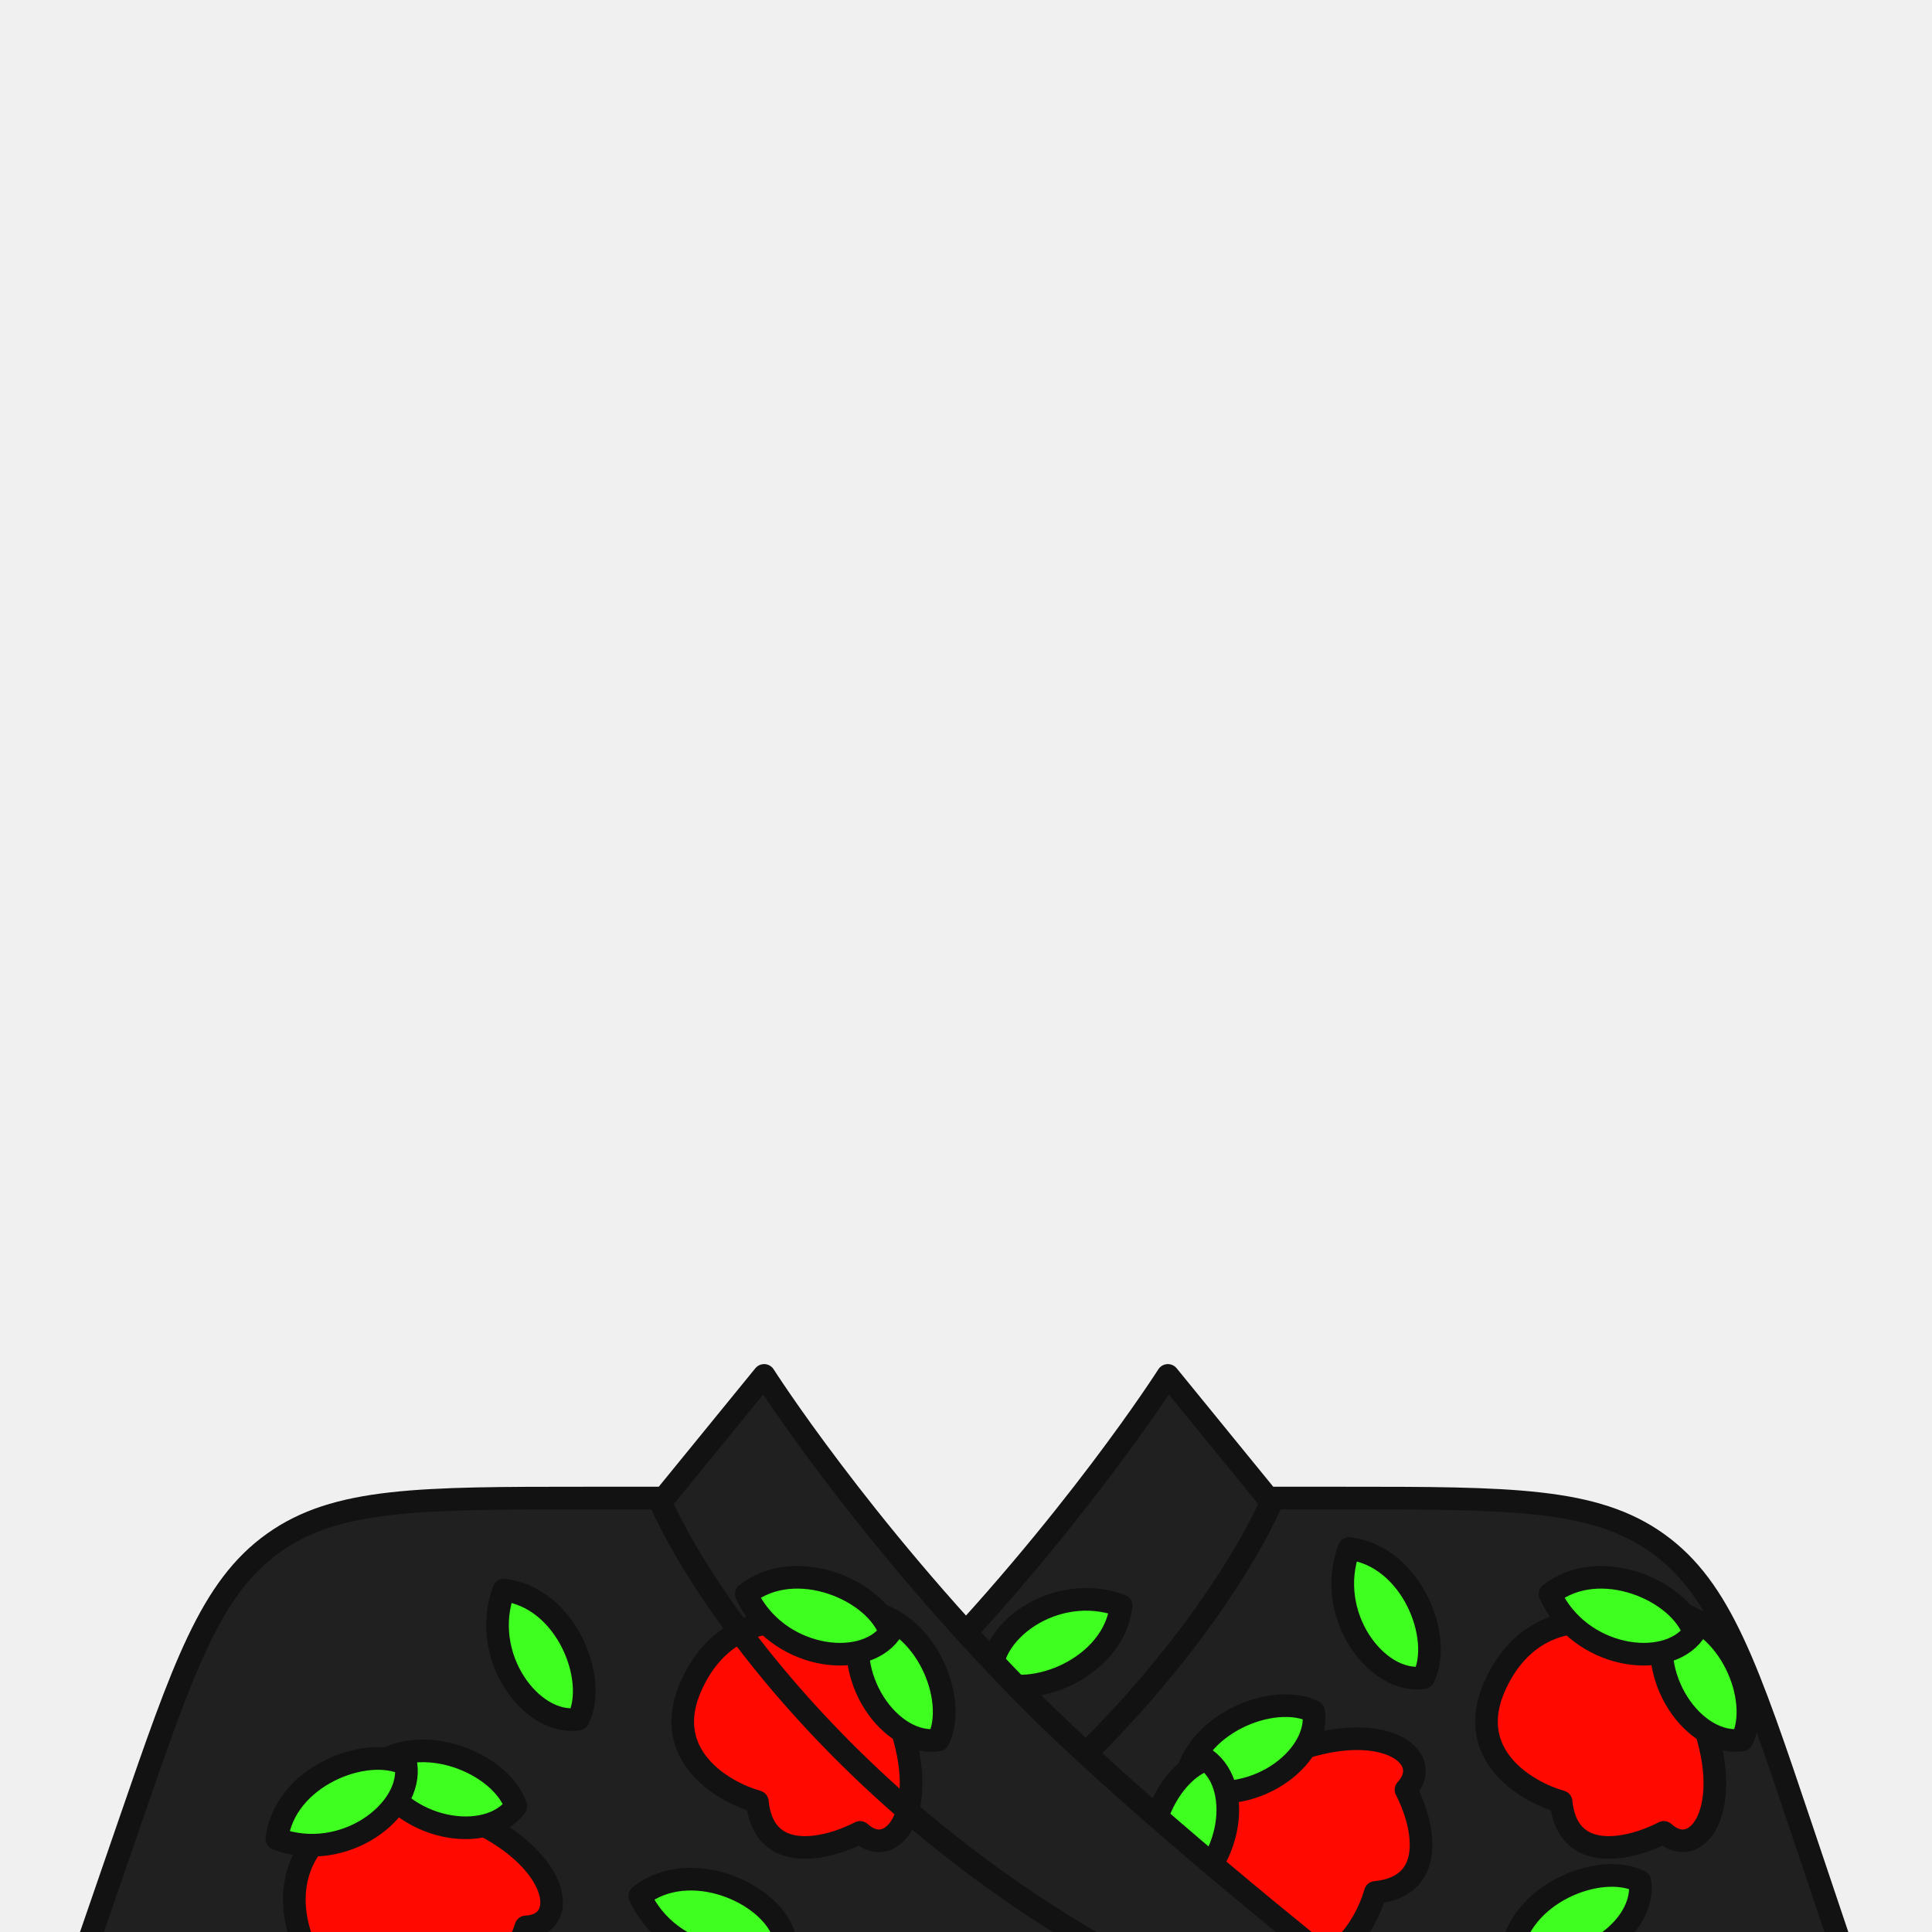
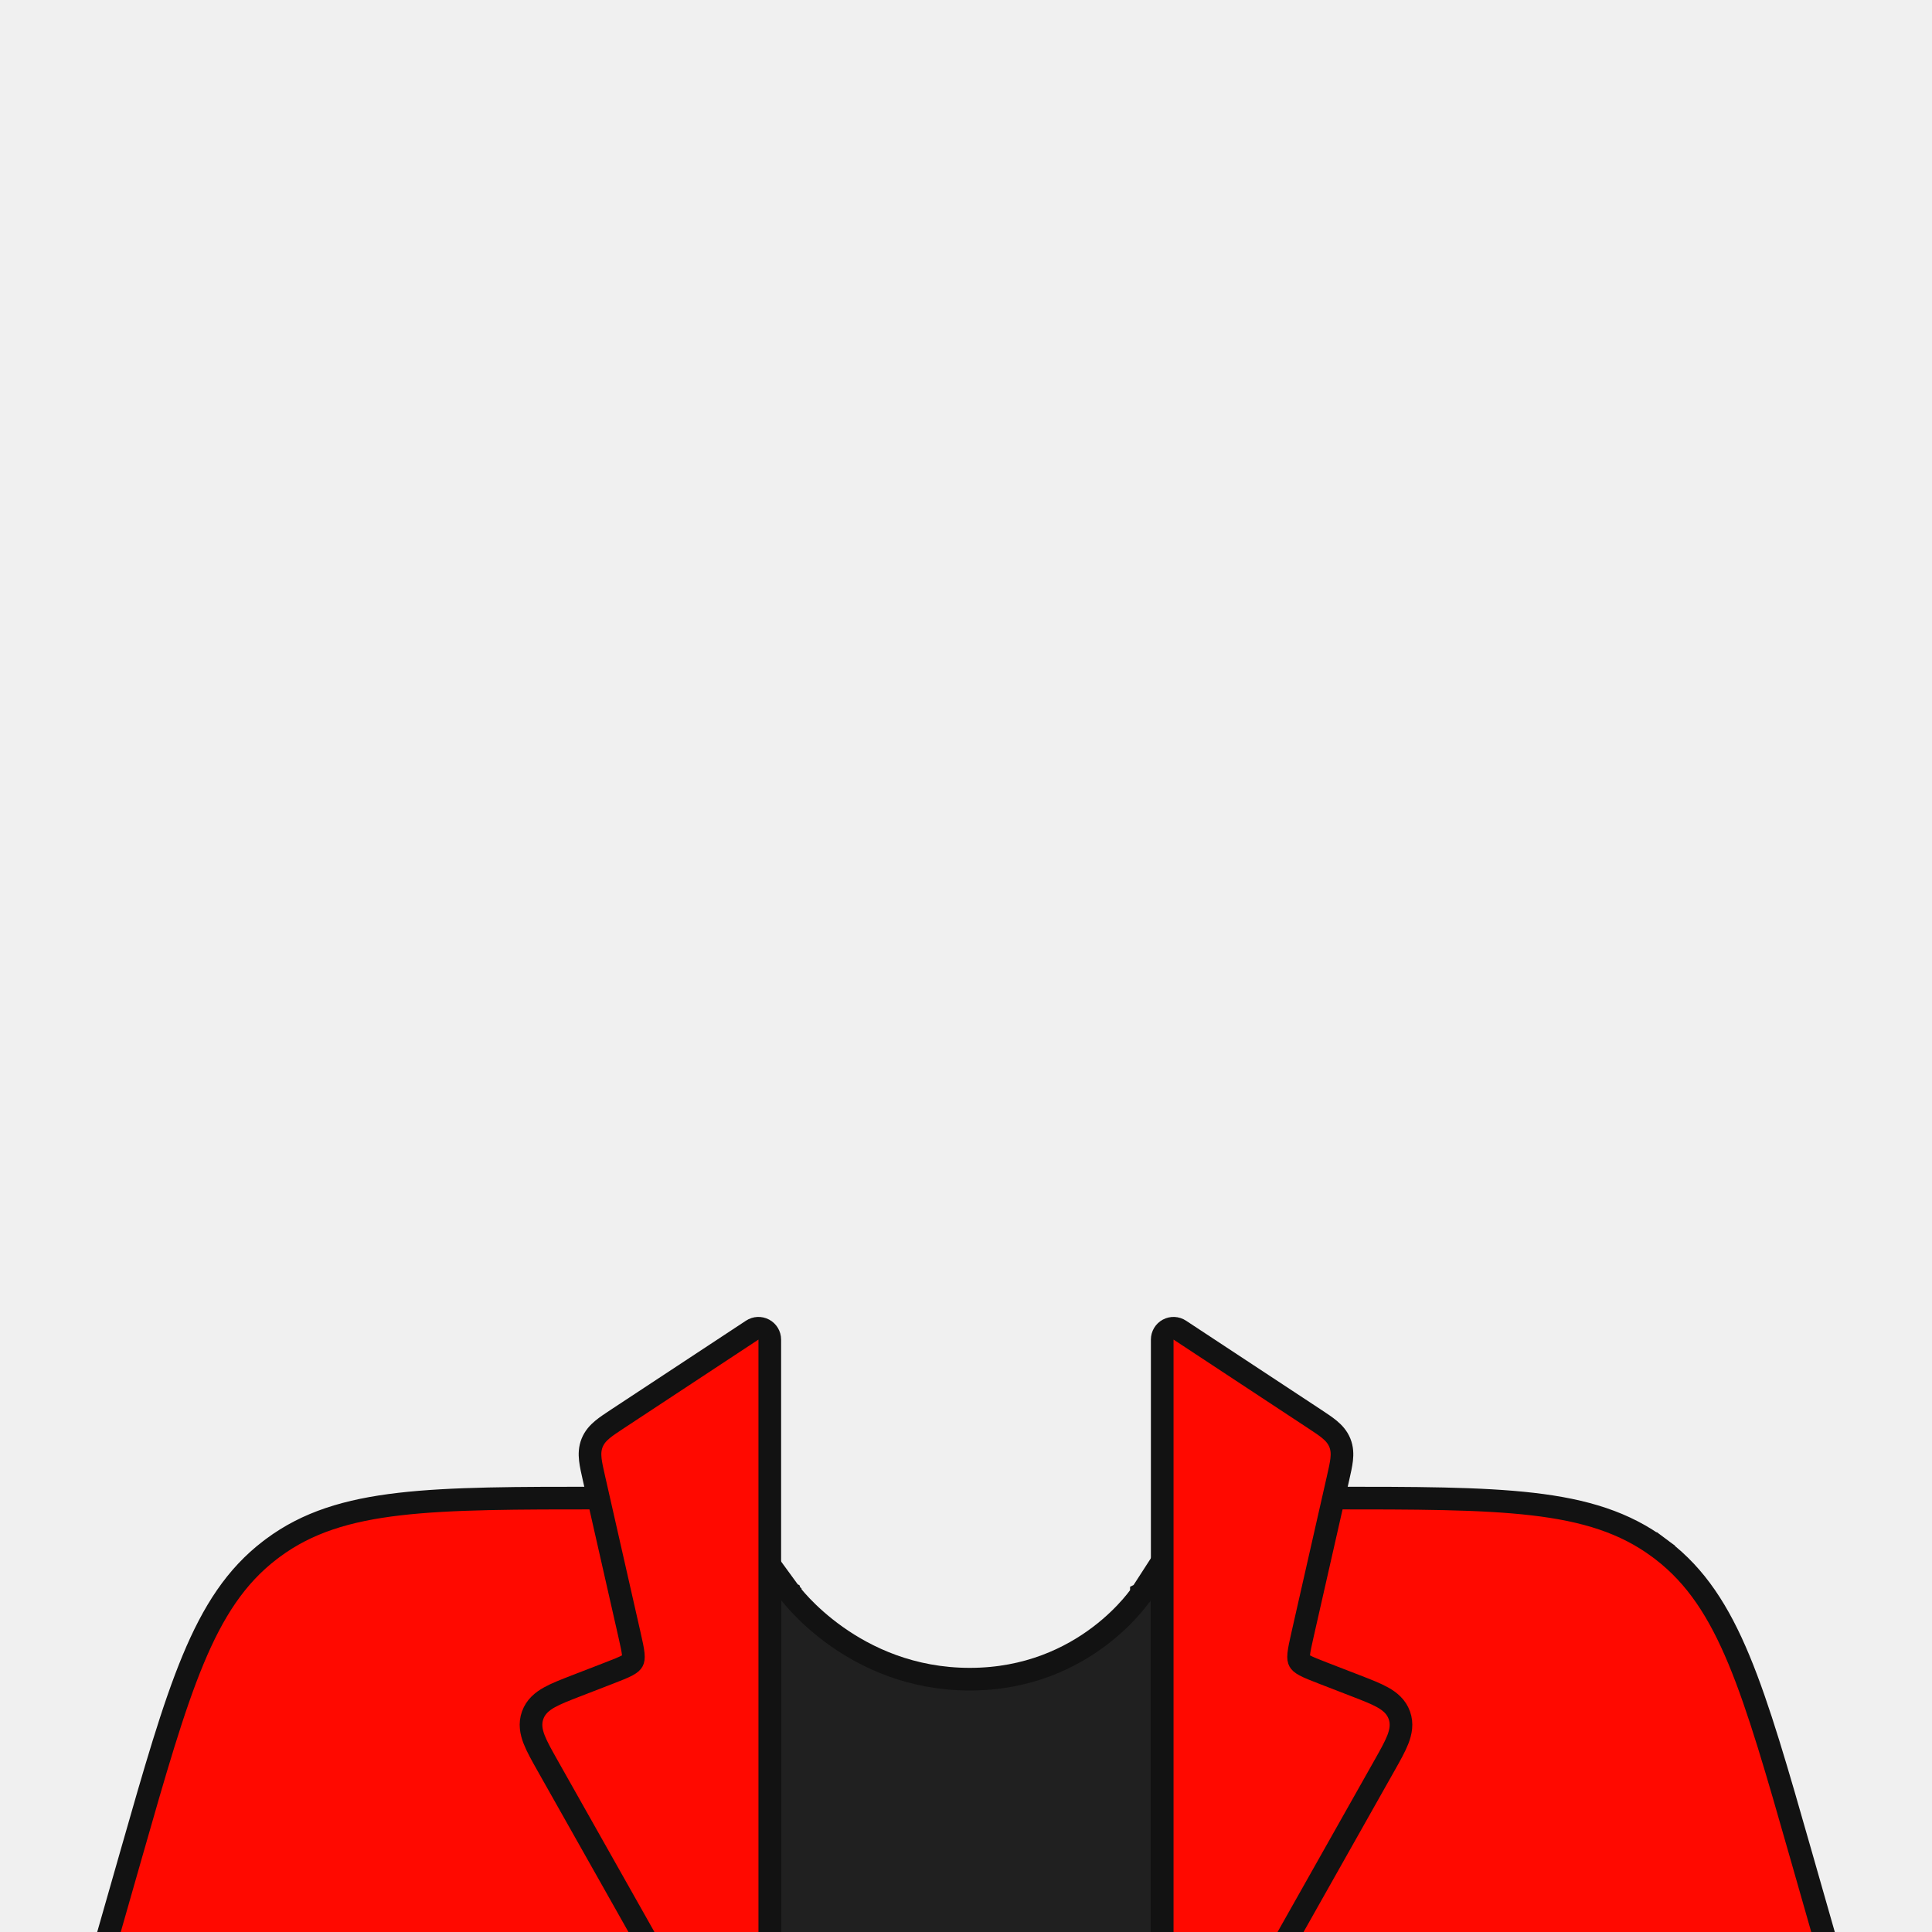
<svg xmlns="http://www.w3.org/2000/svg" width="512" height="512" viewBox="0 0 512 512" fill="none">
-   <g clip-path="url(#clip0_3720_1313)">
-     <path d="M336 397H355.988C400.402 397 422.61 397 439.35 409.033C456.09 421.067 463.165 442.117 477.317 484.217L488 516L158 517C158 517 212.293 478.001 242 447.5C284.368 404 309.5 364.5 309.5 364.5L336 397Z" fill="#202020" stroke="#121212" stroke-width="6" stroke-linejoin="round" />
-     <path d="M372.605 474.302C380.737 465.463 365.887 454.857 341.139 464.756C313.267 475.905 307.599 507.623 334.068 519.203C352.17 527.123 361.88 510.718 364.473 501.526C381.444 499.829 376.965 482.67 372.605 474.302Z" fill="#FF0900" stroke="#121212" stroke-width="6" stroke-linecap="round" stroke-linejoin="round" />
-     <path d="M337 398C323 429.333 270.8 501.2 174 538" stroke="#121212" stroke-width="6" stroke-linecap="round" stroke-linejoin="round" />
-     <path d="M313.901 473.325C315.887 456.766 337.556 448.297 348.109 453.575C350.038 465.917 331.543 479.882 313.901 473.325Z" fill="#3EFF1F" stroke="#121212" stroke-width="6" stroke-linecap="round" stroke-linejoin="round" />
-     <path d="M297.126 425.519C295.139 442.077 273.471 450.546 262.918 445.269C260.989 432.926 279.484 418.961 297.126 425.519Z" fill="#3EFF1F" stroke="#121212" stroke-width="6" stroke-linecap="round" stroke-linejoin="round" />
-     <path d="M309.448 504.472C299.145 491.358 308.478 470.048 319.672 466.318C329.763 473.68 326.56 496.634 309.448 504.472Z" fill="#3EFF1F" stroke="#121212" stroke-width="6" stroke-linecap="round" stroke-linejoin="round" />
-     <path d="M176 397H155.283C111.2 397 89.158 397 72.482 408.893C55.805 420.786 48.625 441.626 34.265 483.305L23 516L354 521C354 521 299.707 478.001 270 447.5C227.632 404 202.5 364.5 202.5 364.5L176 397Z" fill="#202020" stroke="#121212" stroke-width="6" stroke-linejoin="round" />
-     <path d="M227.926 485.605C236.765 493.737 247.371 478.887 237.472 454.139C226.323 426.267 194.605 420.599 183.025 447.068C175.105 465.17 191.51 474.88 200.702 477.473C202.399 494.444 219.558 489.965 227.926 485.605Z" fill="#FF0900" stroke="#121212" stroke-width="6" stroke-linecap="round" stroke-linejoin="round" />
-     <path d="M228.904 426.901C245.462 428.887 253.931 450.556 248.654 461.109C236.312 463.038 222.346 444.543 228.904 426.901Z" fill="#3EFF1F" stroke="#121212" stroke-width="6" stroke-linecap="round" stroke-linejoin="round" />
-     <path d="M357.519 410.373C374.077 412.36 382.546 434.029 377.269 444.581C364.926 446.511 350.961 428.016 357.519 410.373Z" fill="#3EFF1F" stroke="#121212" stroke-width="6" stroke-linecap="round" stroke-linejoin="round" />
-     <path d="M133.519 421.373C150.077 423.36 158.546 445.029 153.269 455.581C140.926 457.511 126.961 439.016 133.519 421.373Z" fill="#3EFF1F" stroke="#121212" stroke-width="6" stroke-linecap="round" stroke-linejoin="round" />
-     <path d="M197.756 422.448C210.87 412.145 232.18 421.478 235.91 432.672C228.548 442.763 205.595 439.56 197.756 422.448Z" fill="#3EFF1F" stroke="#121212" stroke-width="6" stroke-linecap="round" stroke-linejoin="round" />
-     <path d="M169.546 502.448C182.659 492.145 203.97 501.478 207.7 512.672C200.337 522.763 177.384 519.56 169.546 502.448Z" fill="#3EFF1F" stroke="#121212" stroke-width="6" stroke-linecap="round" stroke-linejoin="round" />
-     <path d="M175 398C189 429.333 241.2 501.2 338 538" stroke="#121212" stroke-width="6" stroke-linecap="round" stroke-linejoin="round" />
-     <path d="M139.365 510.65C151.365 510.15 148.365 492.15 123.865 481.65C96.273 469.825 69.837 488.246 80.365 515.15C87.565 533.55 106.031 528.817 114.365 524.15C127.565 534.95 136.531 519.65 139.365 510.65Z" fill="#FF0900" stroke="#121212" stroke-width="6" stroke-linecap="round" stroke-linejoin="round" />
-     <path d="M440.926 485.605C449.765 493.737 460.371 478.887 450.472 454.139C439.323 426.267 407.605 420.599 396.025 447.068C388.105 465.17 404.51 474.88 413.702 477.473C415.399 494.444 432.558 489.965 440.926 485.605Z" fill="#FF0900" stroke="#121212" stroke-width="6" stroke-linecap="round" stroke-linejoin="round" />
-     <path d="M98.546 468.448C111.659 458.145 132.97 467.478 136.7 478.672C129.337 488.763 106.384 485.56 98.546 468.448Z" fill="#3EFF1F" stroke="#121212" stroke-width="6" stroke-linecap="round" stroke-linejoin="round" />
-     <path d="M441.904 426.901C458.462 428.887 466.931 450.556 461.654 461.109C449.312 463.038 435.346 444.543 441.904 426.901Z" fill="#3EFF1F" stroke="#121212" stroke-width="6" stroke-linecap="round" stroke-linejoin="round" />
-     <path d="M73.373 487.325C75.36 470.766 97.029 462.297 107.581 467.575C109.511 479.917 91.016 493.882 73.373 487.325Z" fill="#3EFF1F" stroke="#121212" stroke-width="6" stroke-linecap="round" stroke-linejoin="round" />
-     <path d="M400.373 518.325C402.36 501.766 424.029 493.297 434.581 498.575C436.511 510.917 418.016 524.882 400.373 518.325Z" fill="#3EFF1F" stroke="#121212" stroke-width="6" stroke-linecap="round" stroke-linejoin="round" />
-     <path d="M410.756 422.448C423.87 412.145 445.18 421.478 448.91 432.672C441.548 442.763 418.595 439.56 410.756 422.448Z" fill="#3EFF1F" stroke="#121212" stroke-width="6" stroke-linecap="round" stroke-linejoin="round" />
+   <g clip-path="url(#clip0_3720_1392)">
+     <path d="M163 399.997V399.995V397H160H159.8C137.005 397 119.639 397 105.86 398.598C91.963 400.209 81.398 403.474 72.323 410.215C72.059 410.411 71.796 410.609 71.535 410.809C62.561 417.683 56.519 426.945 51.152 439.864C45.83 452.674 41.059 469.372 34.797 491.29L34.742 491.482L29.115 511.176L28.023 515H32H480H483.977L482.885 511.176L477.258 491.482L477.203 491.291C470.941 469.372 466.17 452.674 460.848 439.864C455.481 426.945 449.44 417.683 440.465 410.81C440.204 410.609 439.941 410.411 439.677 410.215L437.888 412.623L439.677 410.215C430.602 403.474 420.037 400.209 406.14 398.598C392.361 397 374.996 397 352.2 397H352H349V399.995V399.997V399.997V400L349 400.02C349 400.044 348.999 400.085 348.998 400.142C348.995 400.256 348.99 400.435 348.98 400.675C348.958 401.156 348.915 401.878 348.826 402.809C348.649 404.672 348.291 407.361 347.572 410.599C346.131 417.084 343.25 425.717 337.504 434.336C326.128 451.399 303.126 469 256 469C208.874 469 185.872 451.399 174.496 434.336C168.75 425.717 165.87 417.084 164.429 410.599C163.709 407.361 163.351 404.672 163.174 402.809C163.085 401.878 163.042 401.156 163.021 400.675C163.01 400.435 163.005 400.256 163.002 400.142C163.001 400.085 163 400.044 163 400.02L163 400V399.997V399.997Z" fill="#FF0900" stroke="#121212" stroke-width="6" />
+     <path d="M207 515H204V512V424V414.794L209.421 422.228L209.422 422.229L209.423 422.231L209.424 422.232L209.424 422.233L209.45 422.267C209.475 422.301 209.518 422.357 209.577 422.433C209.694 422.585 209.878 422.818 210.129 423.121C210.629 423.727 211.392 424.61 212.412 425.678C214.454 427.817 217.515 430.685 221.551 433.555C229.62 439.293 241.525 445 257 445C272.461 445 283.842 439.304 291.378 433.607C295.153 430.753 297.958 427.903 299.809 425.779C300.733 424.718 301.417 423.842 301.862 423.243C302.084 422.943 302.247 422.713 302.35 422.564C302.401 422.49 302.438 422.435 302.46 422.403L302.48 422.372L302.481 422.371L302.481 422.37L302.482 422.369L302.483 422.367L308 413.825V424V512V515H305H207Z" fill="#202020" stroke="#121212" stroke-width="6" />
+     <path d="M204 355C204 353.897 203.394 352.882 202.423 352.359C201.451 351.836 200.271 351.888 199.35 352.495L163.789 375.923L163.662 376.007C162.092 377.041 160.714 377.948 159.658 378.826C158.515 379.776 157.524 380.868 156.921 382.365C156.319 383.862 156.278 385.336 156.444 386.812C156.598 388.177 156.963 389.786 157.379 391.619L157.413 391.768L166.782 433.058C167.346 435.544 167.701 437.136 167.821 438.356C167.932 439.491 167.792 439.92 167.65 440.185C167.509 440.45 167.232 440.805 166.228 441.347C165.15 441.929 163.631 442.523 161.254 443.443L152.851 446.696L152.651 446.773C149.814 447.871 147.392 448.808 145.587 449.817C143.665 450.891 141.97 452.296 141.16 454.557C140.35 456.819 140.768 458.98 141.571 461.03C142.325 462.956 143.601 465.217 145.096 467.867L145.201 468.054L182.387 533.974C182.919 534.917 183.917 535.5 185 535.5H201C202.657 535.5 204 534.157 204 532.5V355Z" fill="#FF0900" stroke="#121212" stroke-width="6" stroke-linejoin="round" />
+     <path d="M308 355C308 353.897 308.606 352.882 309.577 352.359C310.549 351.836 311.729 351.888 312.65 352.495L348.211 375.923L348.338 376.007C349.908 377.041 351.286 377.948 352.342 378.826C353.485 379.776 354.476 380.868 355.079 382.365C355.681 383.862 355.722 385.336 355.556 386.812C355.402 388.177 355.037 389.786 354.621 391.619L354.587 391.768L345.218 433.058C344.654 435.544 344.299 437.136 344.179 438.356C344.068 439.491 344.208 439.92 344.35 440.185C344.491 440.45 344.768 440.805 345.772 441.347C346.85 441.929 348.369 442.523 350.746 443.443L359.149 446.696L359.349 446.773C362.186 447.871 364.608 448.808 366.413 449.817C368.335 450.891 370.03 452.296 370.84 454.557C371.65 456.819 371.232 458.98 370.429 461.03C369.675 462.956 368.399 465.217 366.904 467.867L366.799 468.054L329.613 533.974C329.081 534.917 328.083 535.5 327 535.5H311C309.343 535.5 308 534.157 308 532.5V355Z" fill="#FF0900" stroke="#121212" stroke-width="6" stroke-linejoin="round" />
  </g>
  <defs>
-     <clipPath id="clip0_3720_1313">
+     <clipPath id="clip0_3720_1392">
      <rect width="512" height="512" fill="white" />
    </clipPath>
  </defs>
</svg>
